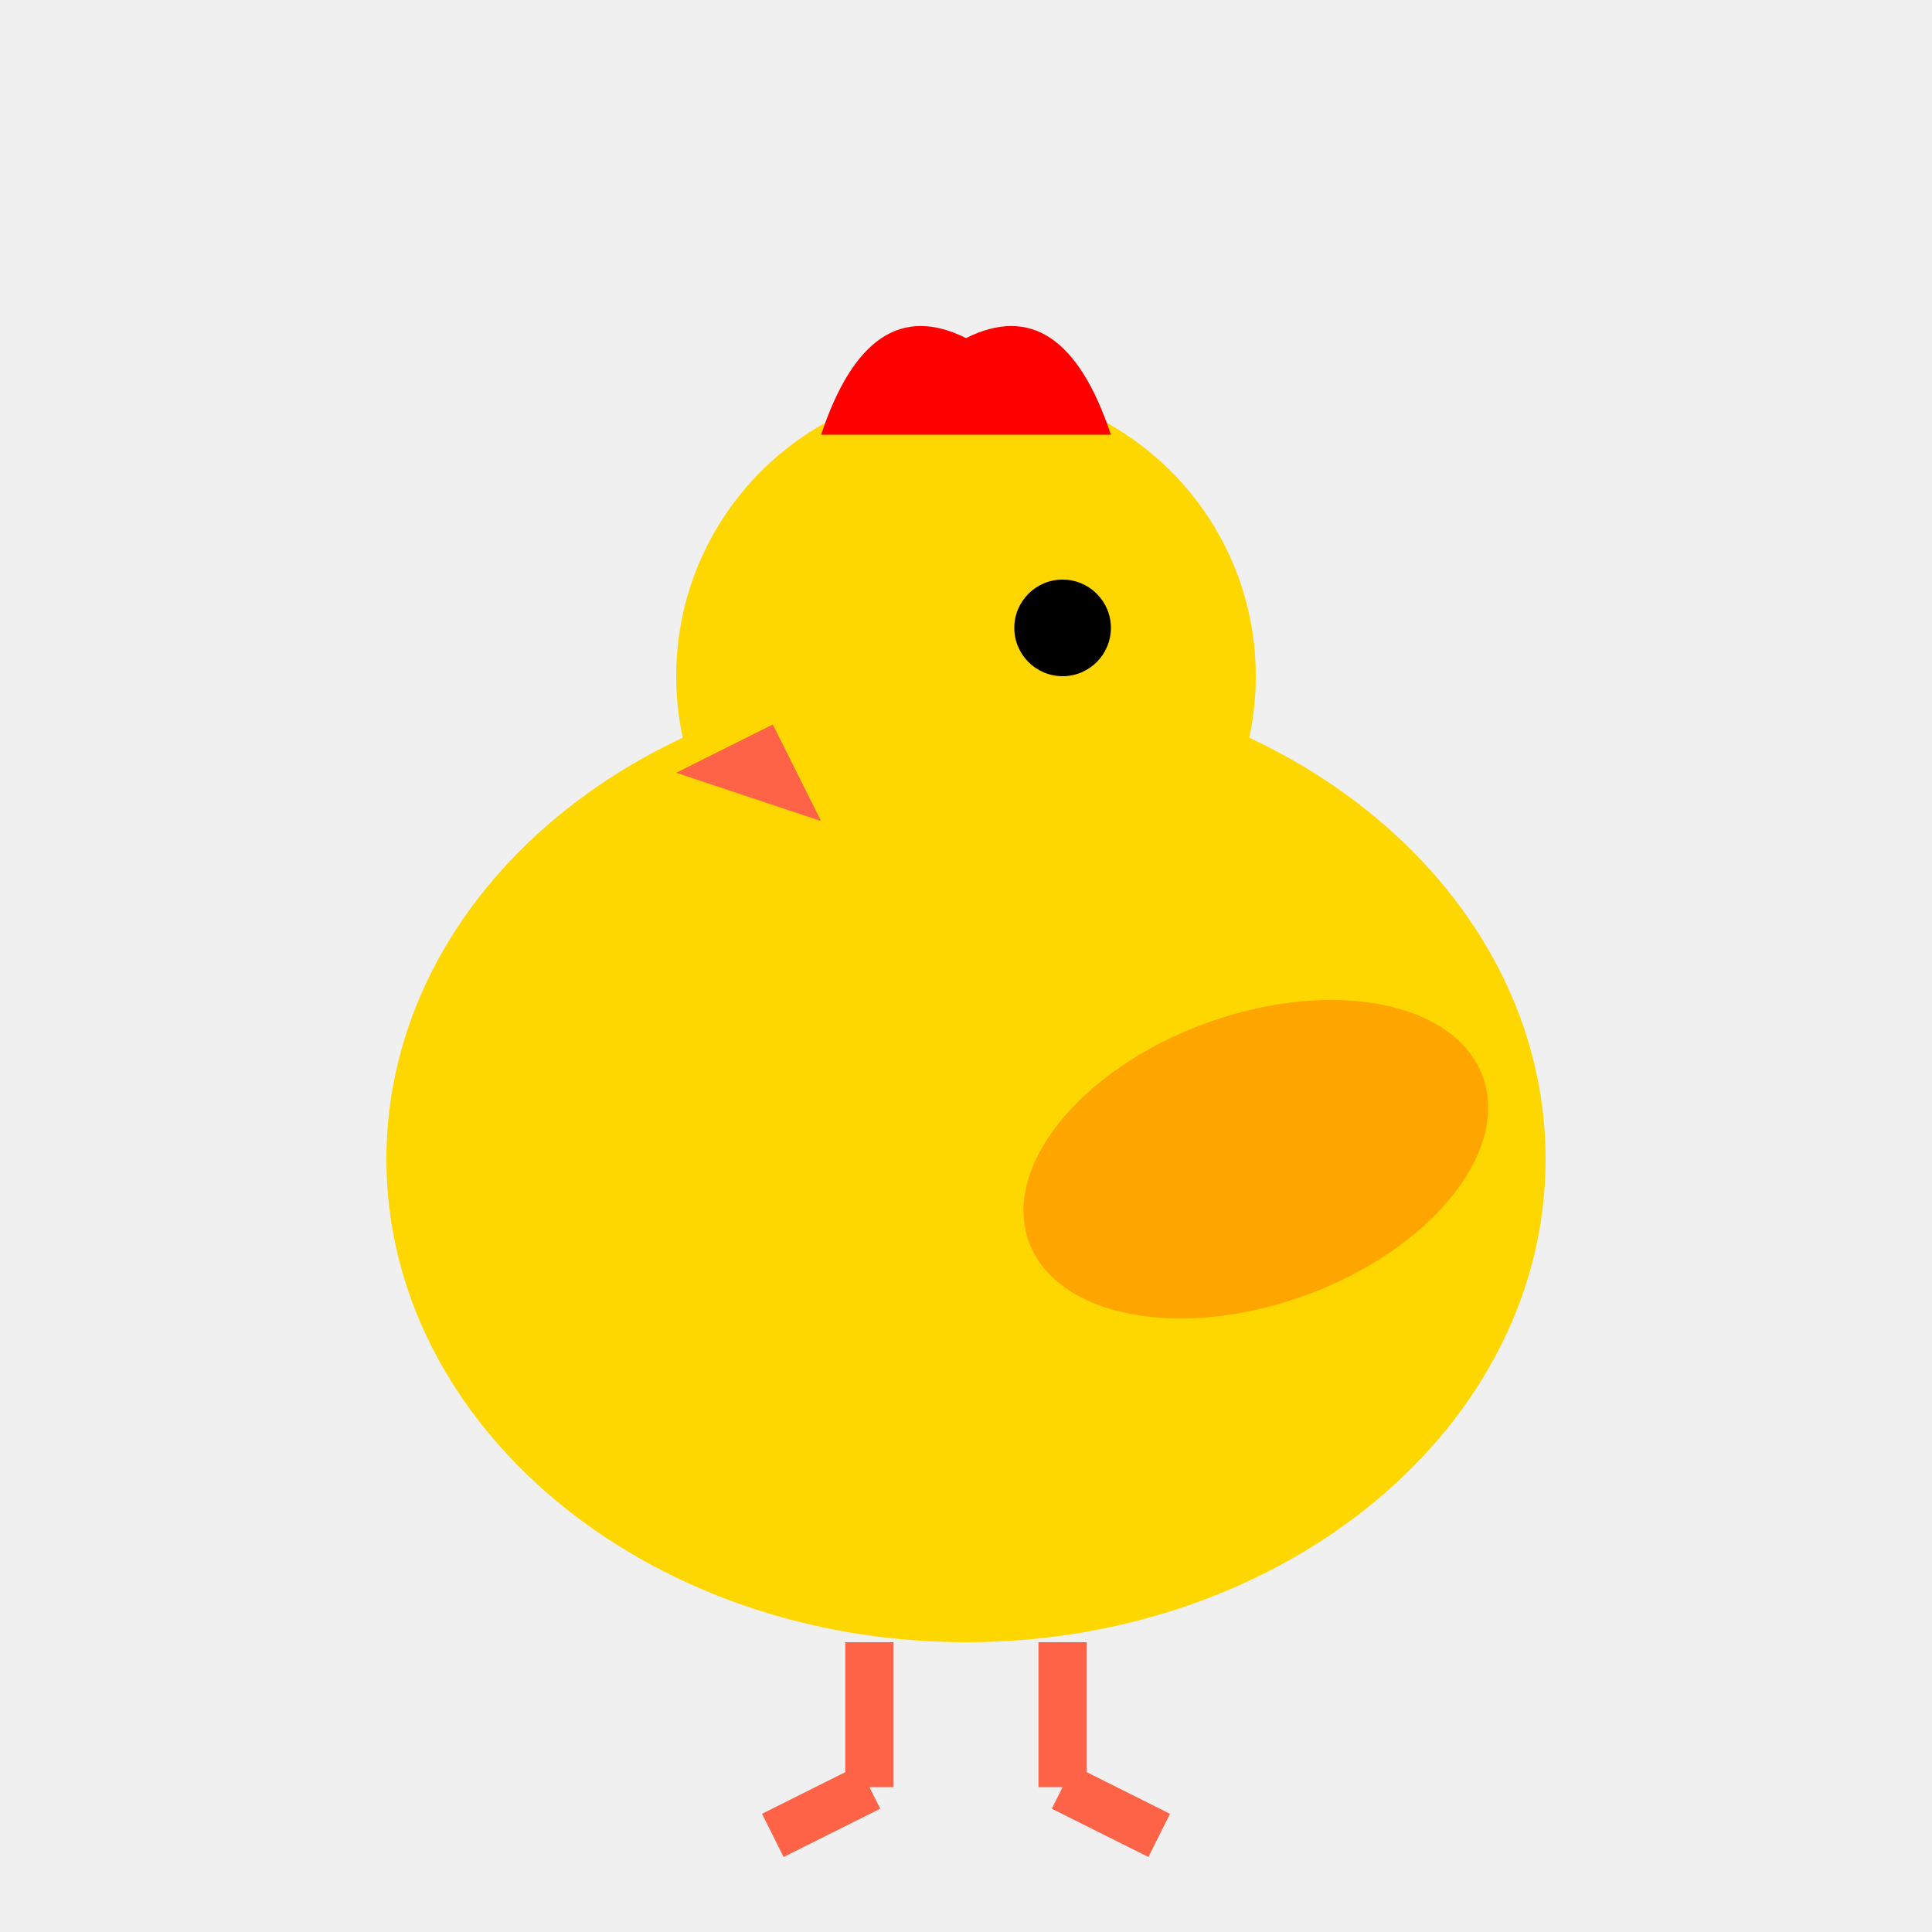
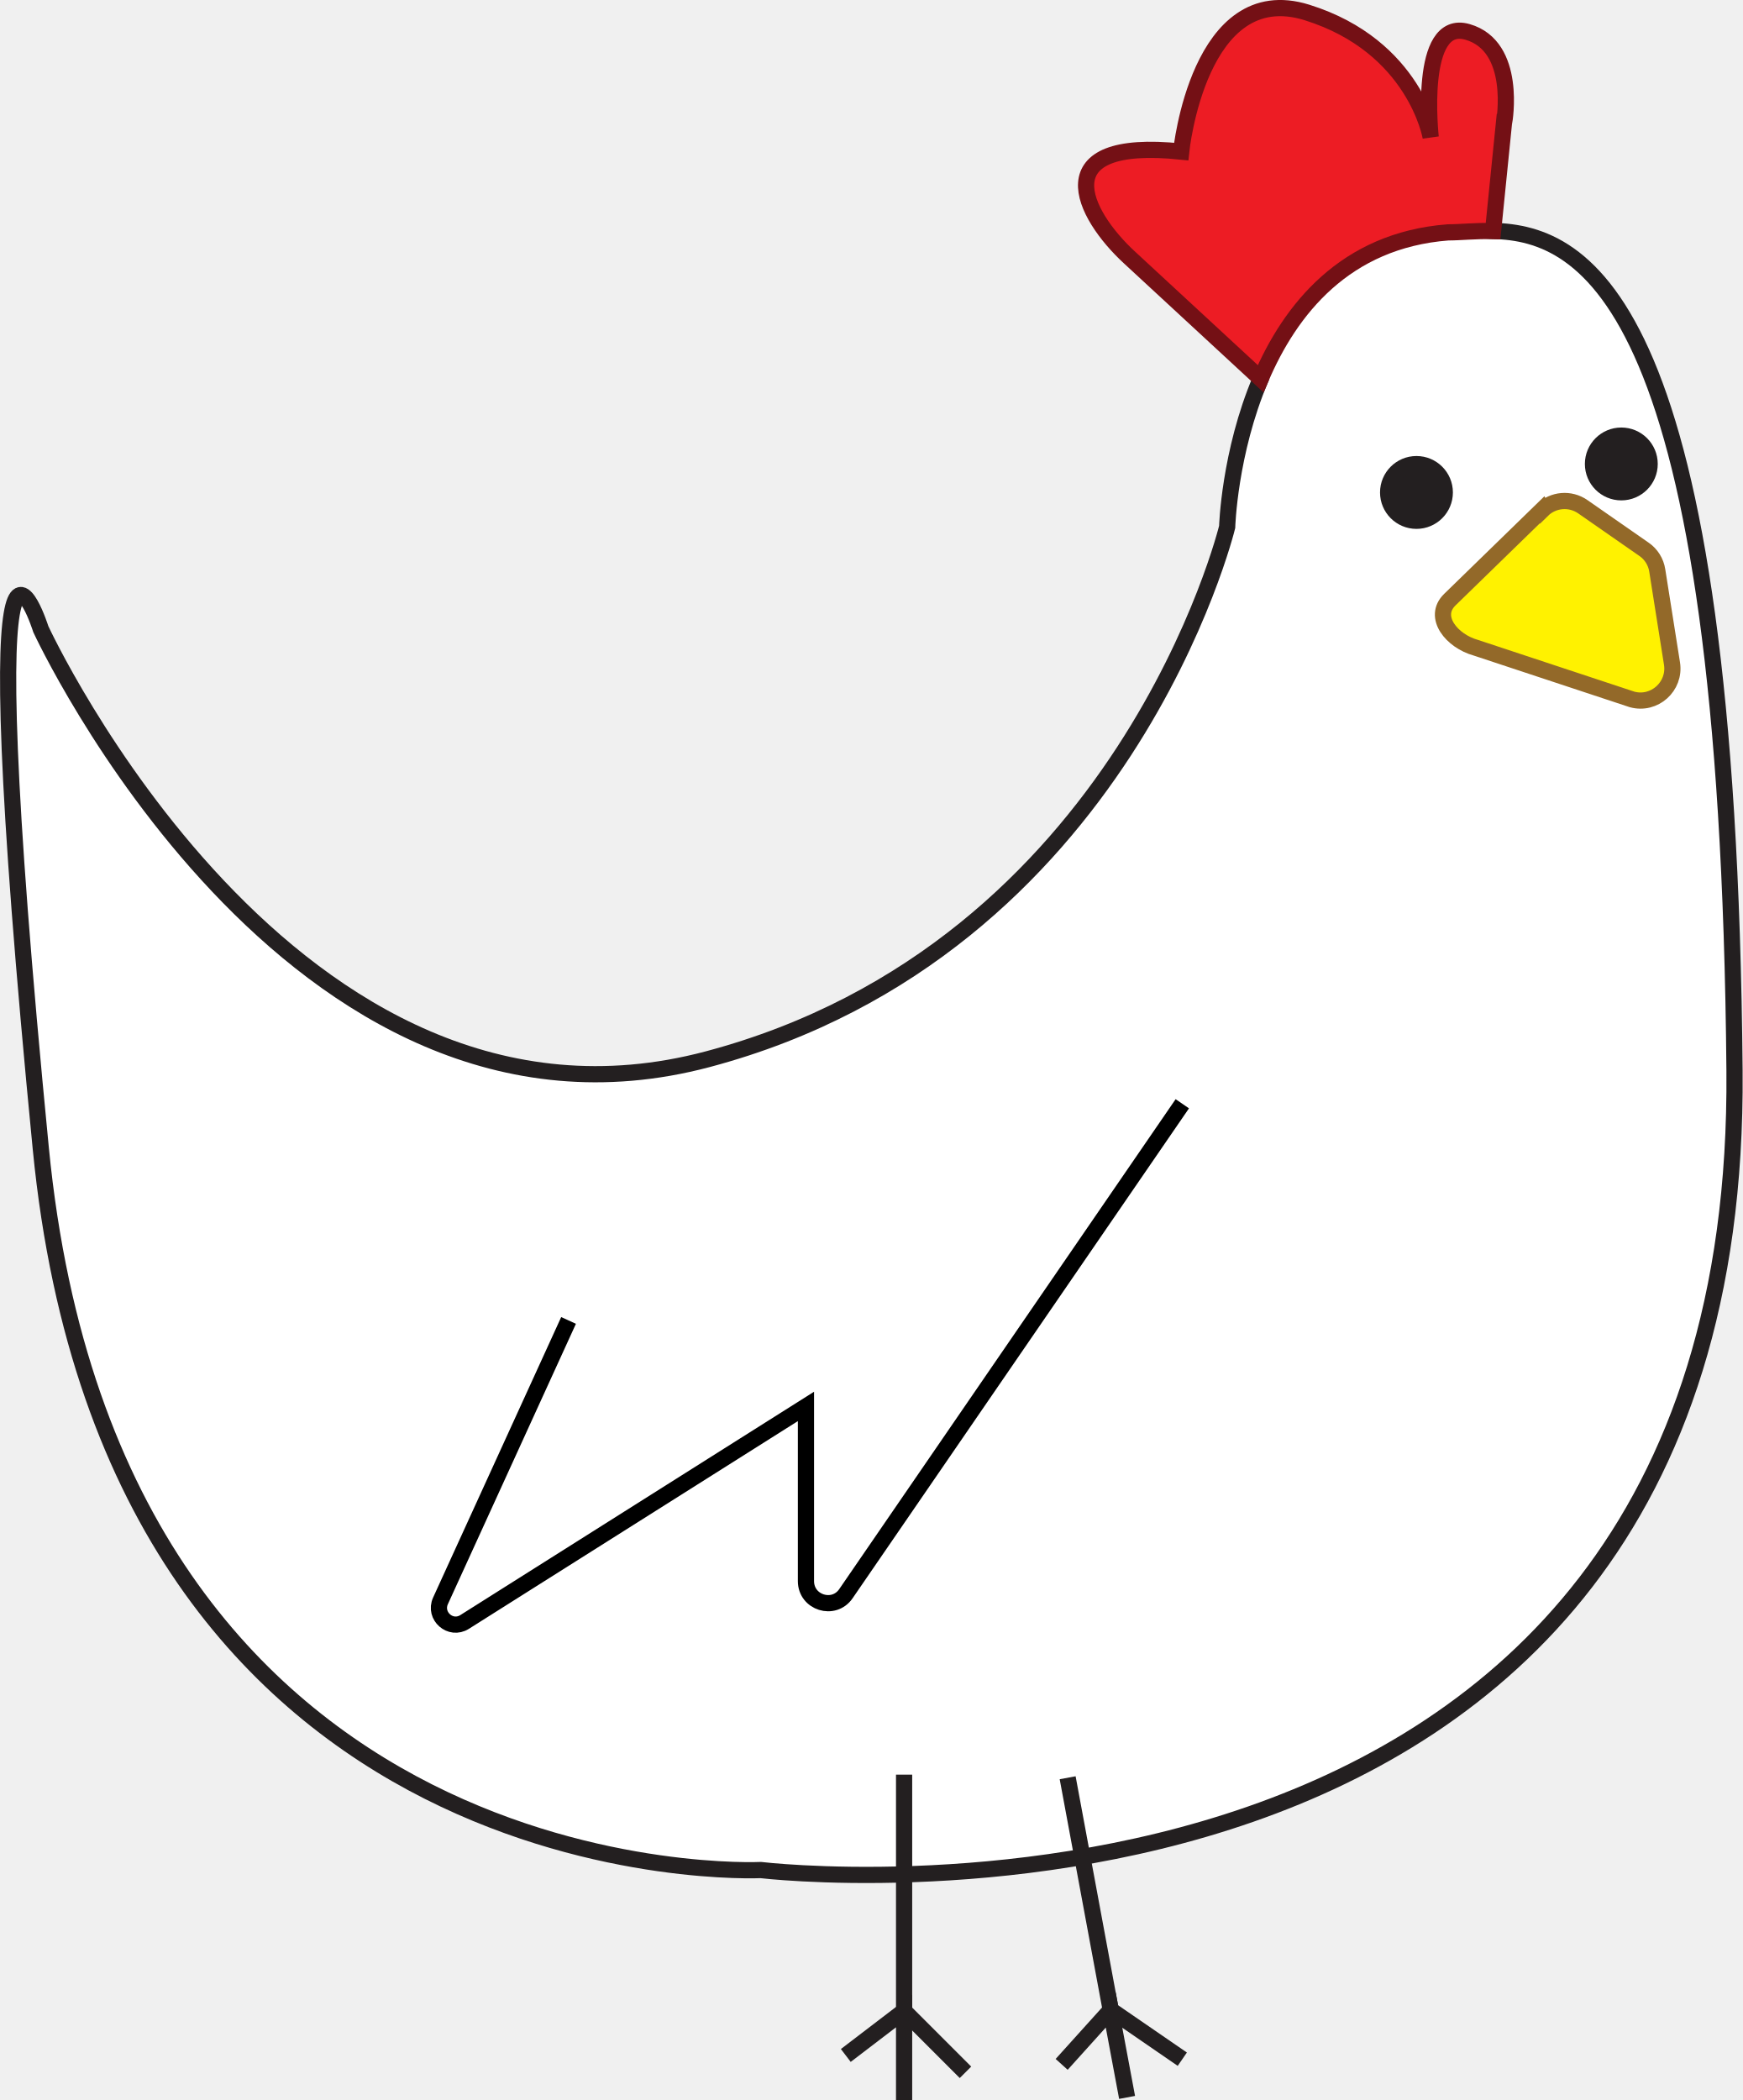
- <svg xmlns="http://www.w3.org/2000/svg" viewBox="0 0 200 200">
-   <ellipse cx="100" cy="120" rx="60" ry="50" fill="#FFD700" />
-   <circle cx="100" cy="70" r="30" fill="#FFD700" />
-   <circle cx="110" cy="65" r="5" fill="black" />
-   <polygon points="80,75 70,80 85,85" fill="#FF6347" />
-   <path d="M85,45 Q90,30 100,35 Q110,30 115,45" fill="red" />
-   <ellipse cx="130" cy="120" rx="25" ry="15" fill="#FFA500" transform="rotate(-20 130 120)" />
-   <path d="M90,170 L90,185 M90,185 L80,190" stroke="#FF6347" stroke-width="5" />
-   <path d="M110,170 L110,185 M110,185 L120,190" stroke="#FF6347" stroke-width="5" />
+ <svg xmlns="http://www.w3.org/2000/svg" viewBox="0 0 107.61 129.68">
+   <defs>
+     <style>
+       .cls-1, .cls-2 {
+         fill: none;
+       }
+ 
+       .cls-1, .cls-2, .cls-3, .cls-4, .cls-5, .cls-6 {
+         stroke-miterlimit: 10;
+       }
+ 
+       .cls-1, .cls-3, .cls-4 {
+         stroke: #231f20;
+       }
+ 
+       .cls-2 {
+         stroke: #000;
+       }
+ 
+       .cls-3 {
+         fill: #fff;
+       }
+ 
+       .cls-4 {
+         fill: #231f20;
+       }
+ 
+       .cls-5 {
+         fill: #ed1c24;
+         stroke: #741015;
+       }
+ 
+       .cls-6 {
+         fill: #fff200;
+         stroke: #936929;
+       }
+     </style>
+   </defs>
+   <g id="_Слой_1" data-name="Слой 1">
+     <path class="cls-3" d="m92.21,14.26c5.71.14,14.5,4.31,14.9,51.87.48,56.6-60.13,49.35-60.13,49.35,0,0-39.92,1.93-44.46-44.55s0-32.08,0-32.08c0,0,15.41,33.41,41.18,26.56s32.08-32.87,32.08-32.87c0,0,.13-4.58,2.07-9.15l-1.47-10.11,15.82.98Z" />
+     <path class="cls-6" d="m95.23,31.48l-5.7,5.55c-1.1,1.07.13,2.56,1.61,2.97l9.64,3.19c1.38.38,2.69-.8,2.47-2.21l-.91-5.75c-.08-.53-.38-1.01-.82-1.31l-3.78-2.63c-.78-.54-1.83-.45-2.5.21Z" />
+     <circle class="cls-4" cx="87.47" cy="30.41" r="1.75" />
+     <circle class="cls-4" cx="100.12" cy="28.65" r="1.75" />
+     <polyline class="cls-1" points="55.83 109.59 55.83 124.18 59.62 127.97" />
+     <polyline class="cls-1" points="55.83 129.68 55.83 124.18 52.23 126.93" />
+     <polyline class="cls-1" points="65.93 109.78 68.59 124.12 73.01 127.16" />
+     <polyline class="cls-1" points="69.6 129.52 68.59 124.12 65.56 127.48" />
+     <path class="cls-2" d="m73.01,68.16l-20.77,30.25c-.75,1.1-2.47.56-2.47-.77v-10.79l-21.08,13.31c-.87.55-1.91-.37-1.49-1.3l7.91-17.32" />
+   </g>
+   <g id="_Слой_2" data-name="Слой 2">
+     <path class="cls-5" d="m92.89,7.53s.83-4.67-2.27-5.56-2.27,6.51-2.27,6.51c0,0-.95-5.62-7.64-7.71s-7.77,8.59-7.77,8.59c-8.46-.88-6.13,3.85-3.16,6.57l8.07,7.46c1.82-4.28,5.21-8.55,11.57-9.04.77,0,1.72-.11,2.78-.08l.68-6.74Z" />
+   </g>
</svg>
